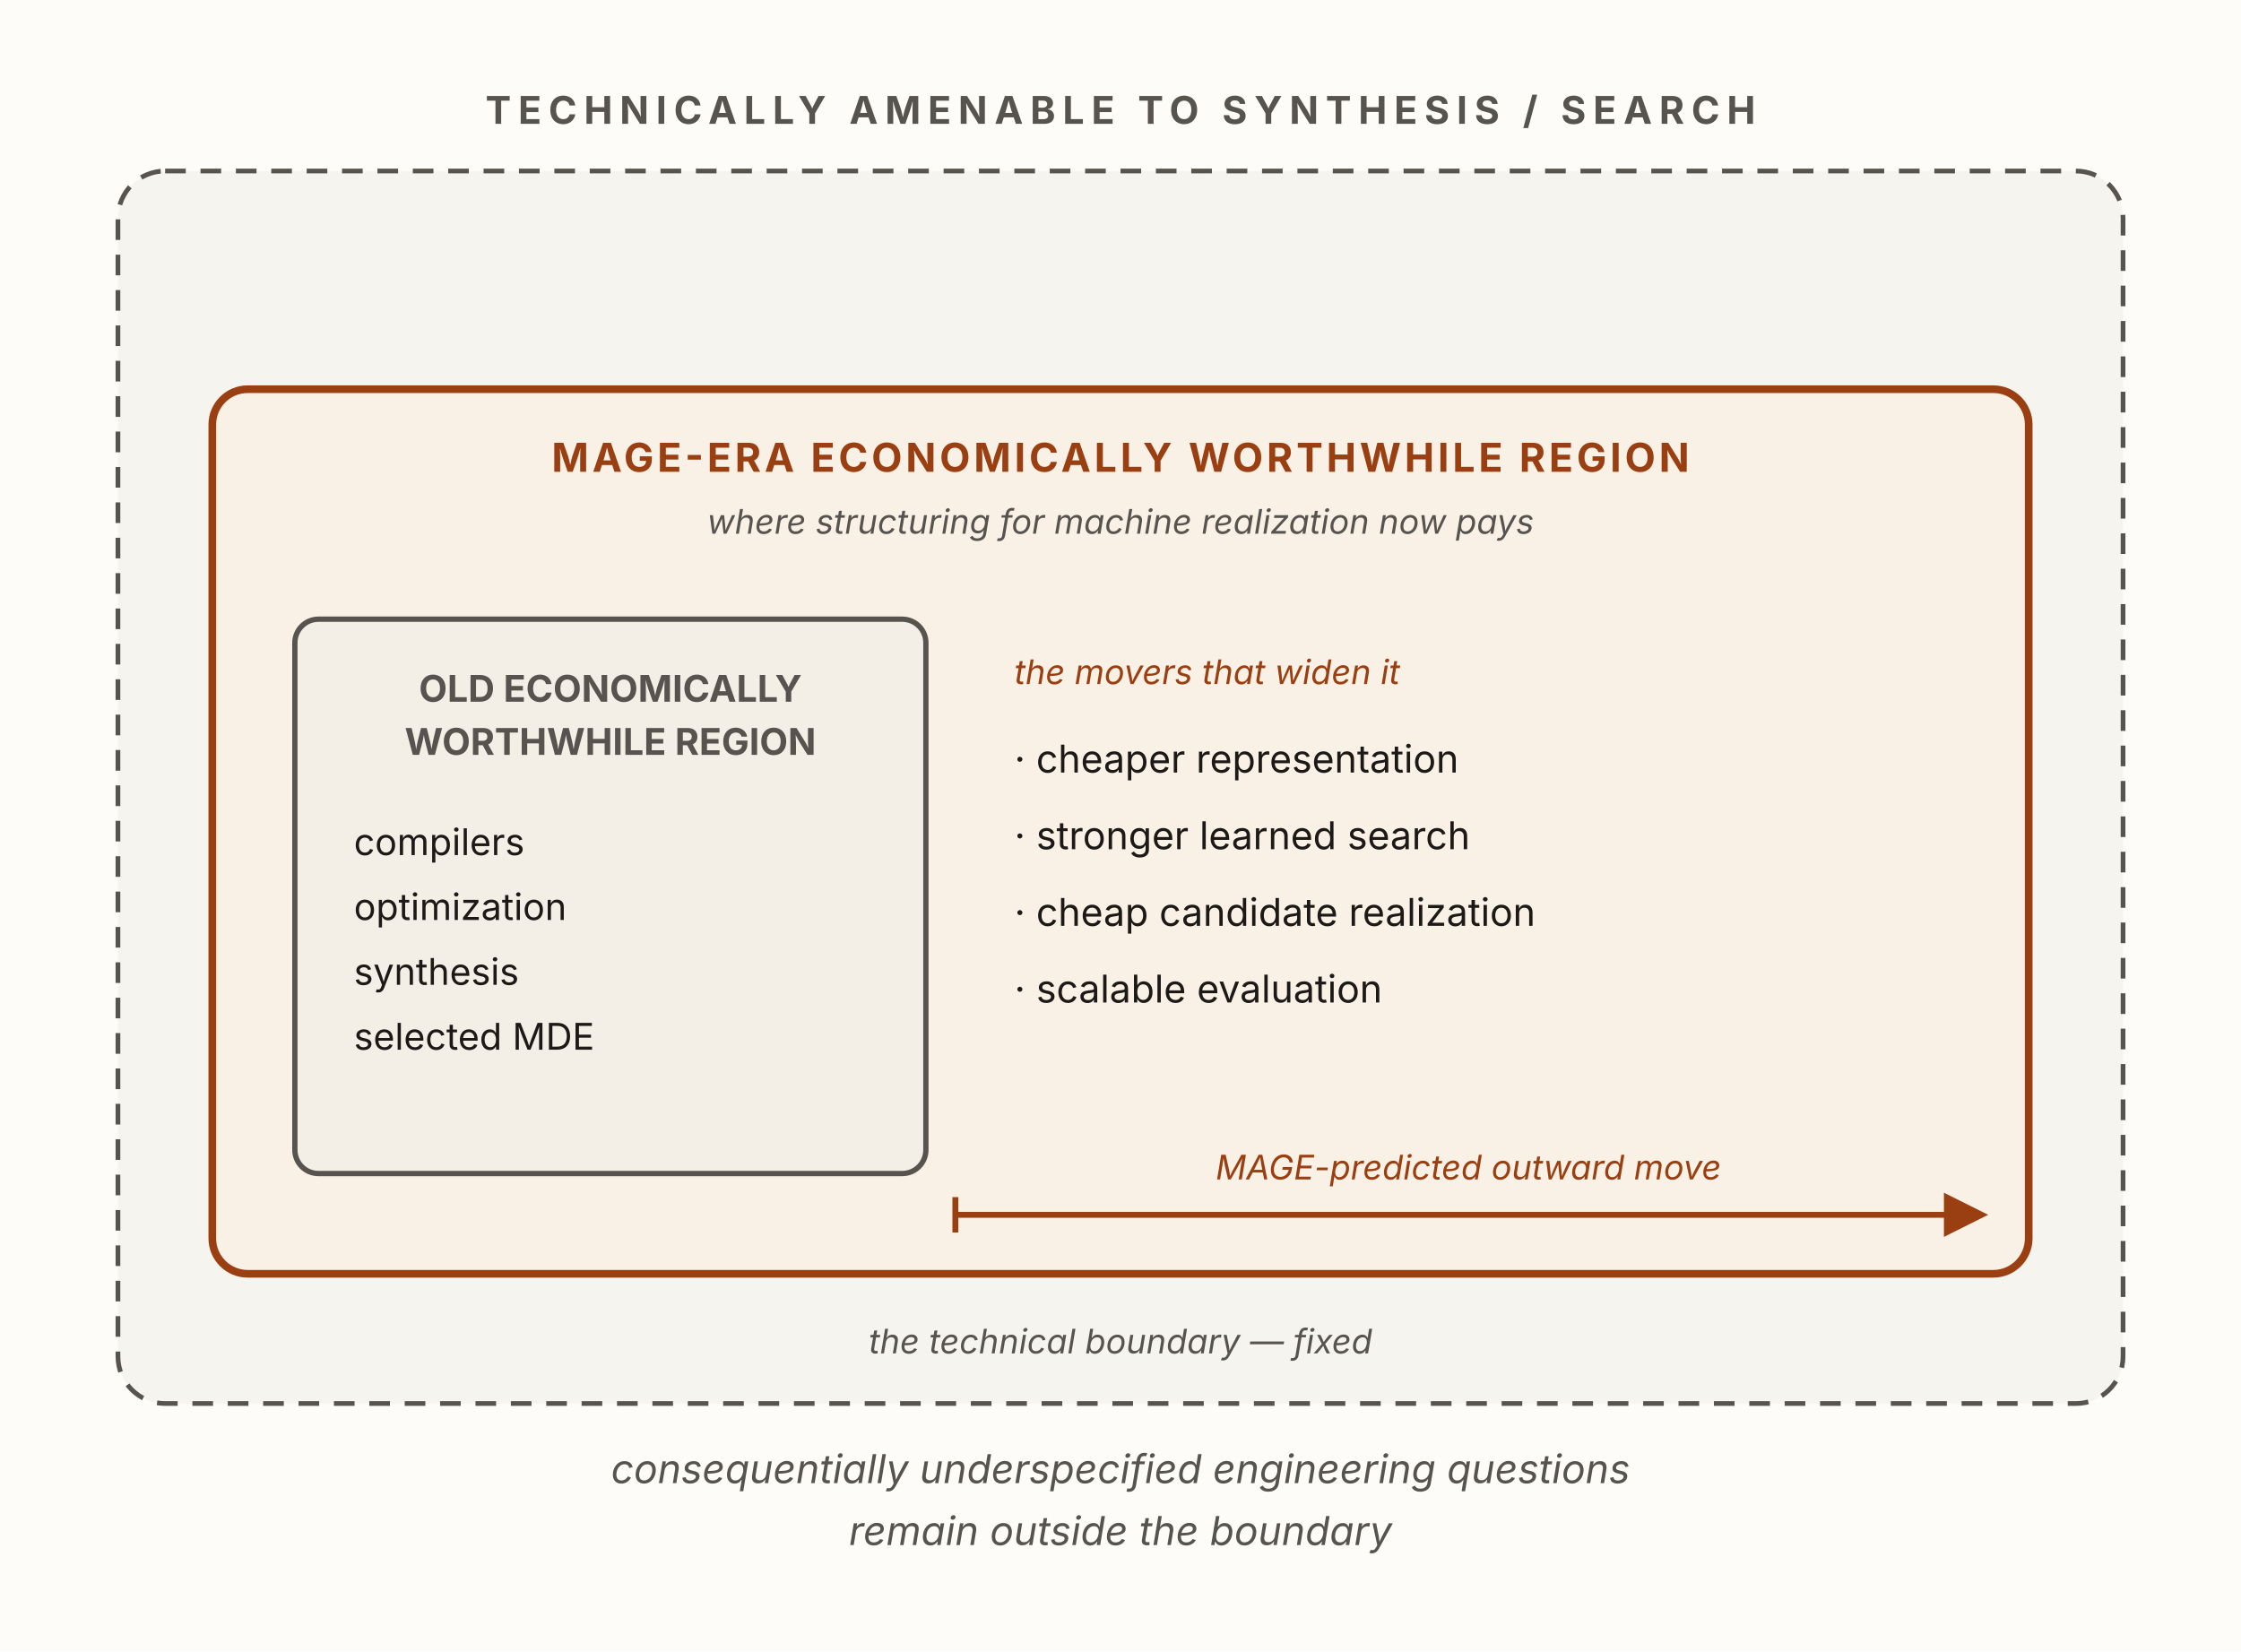
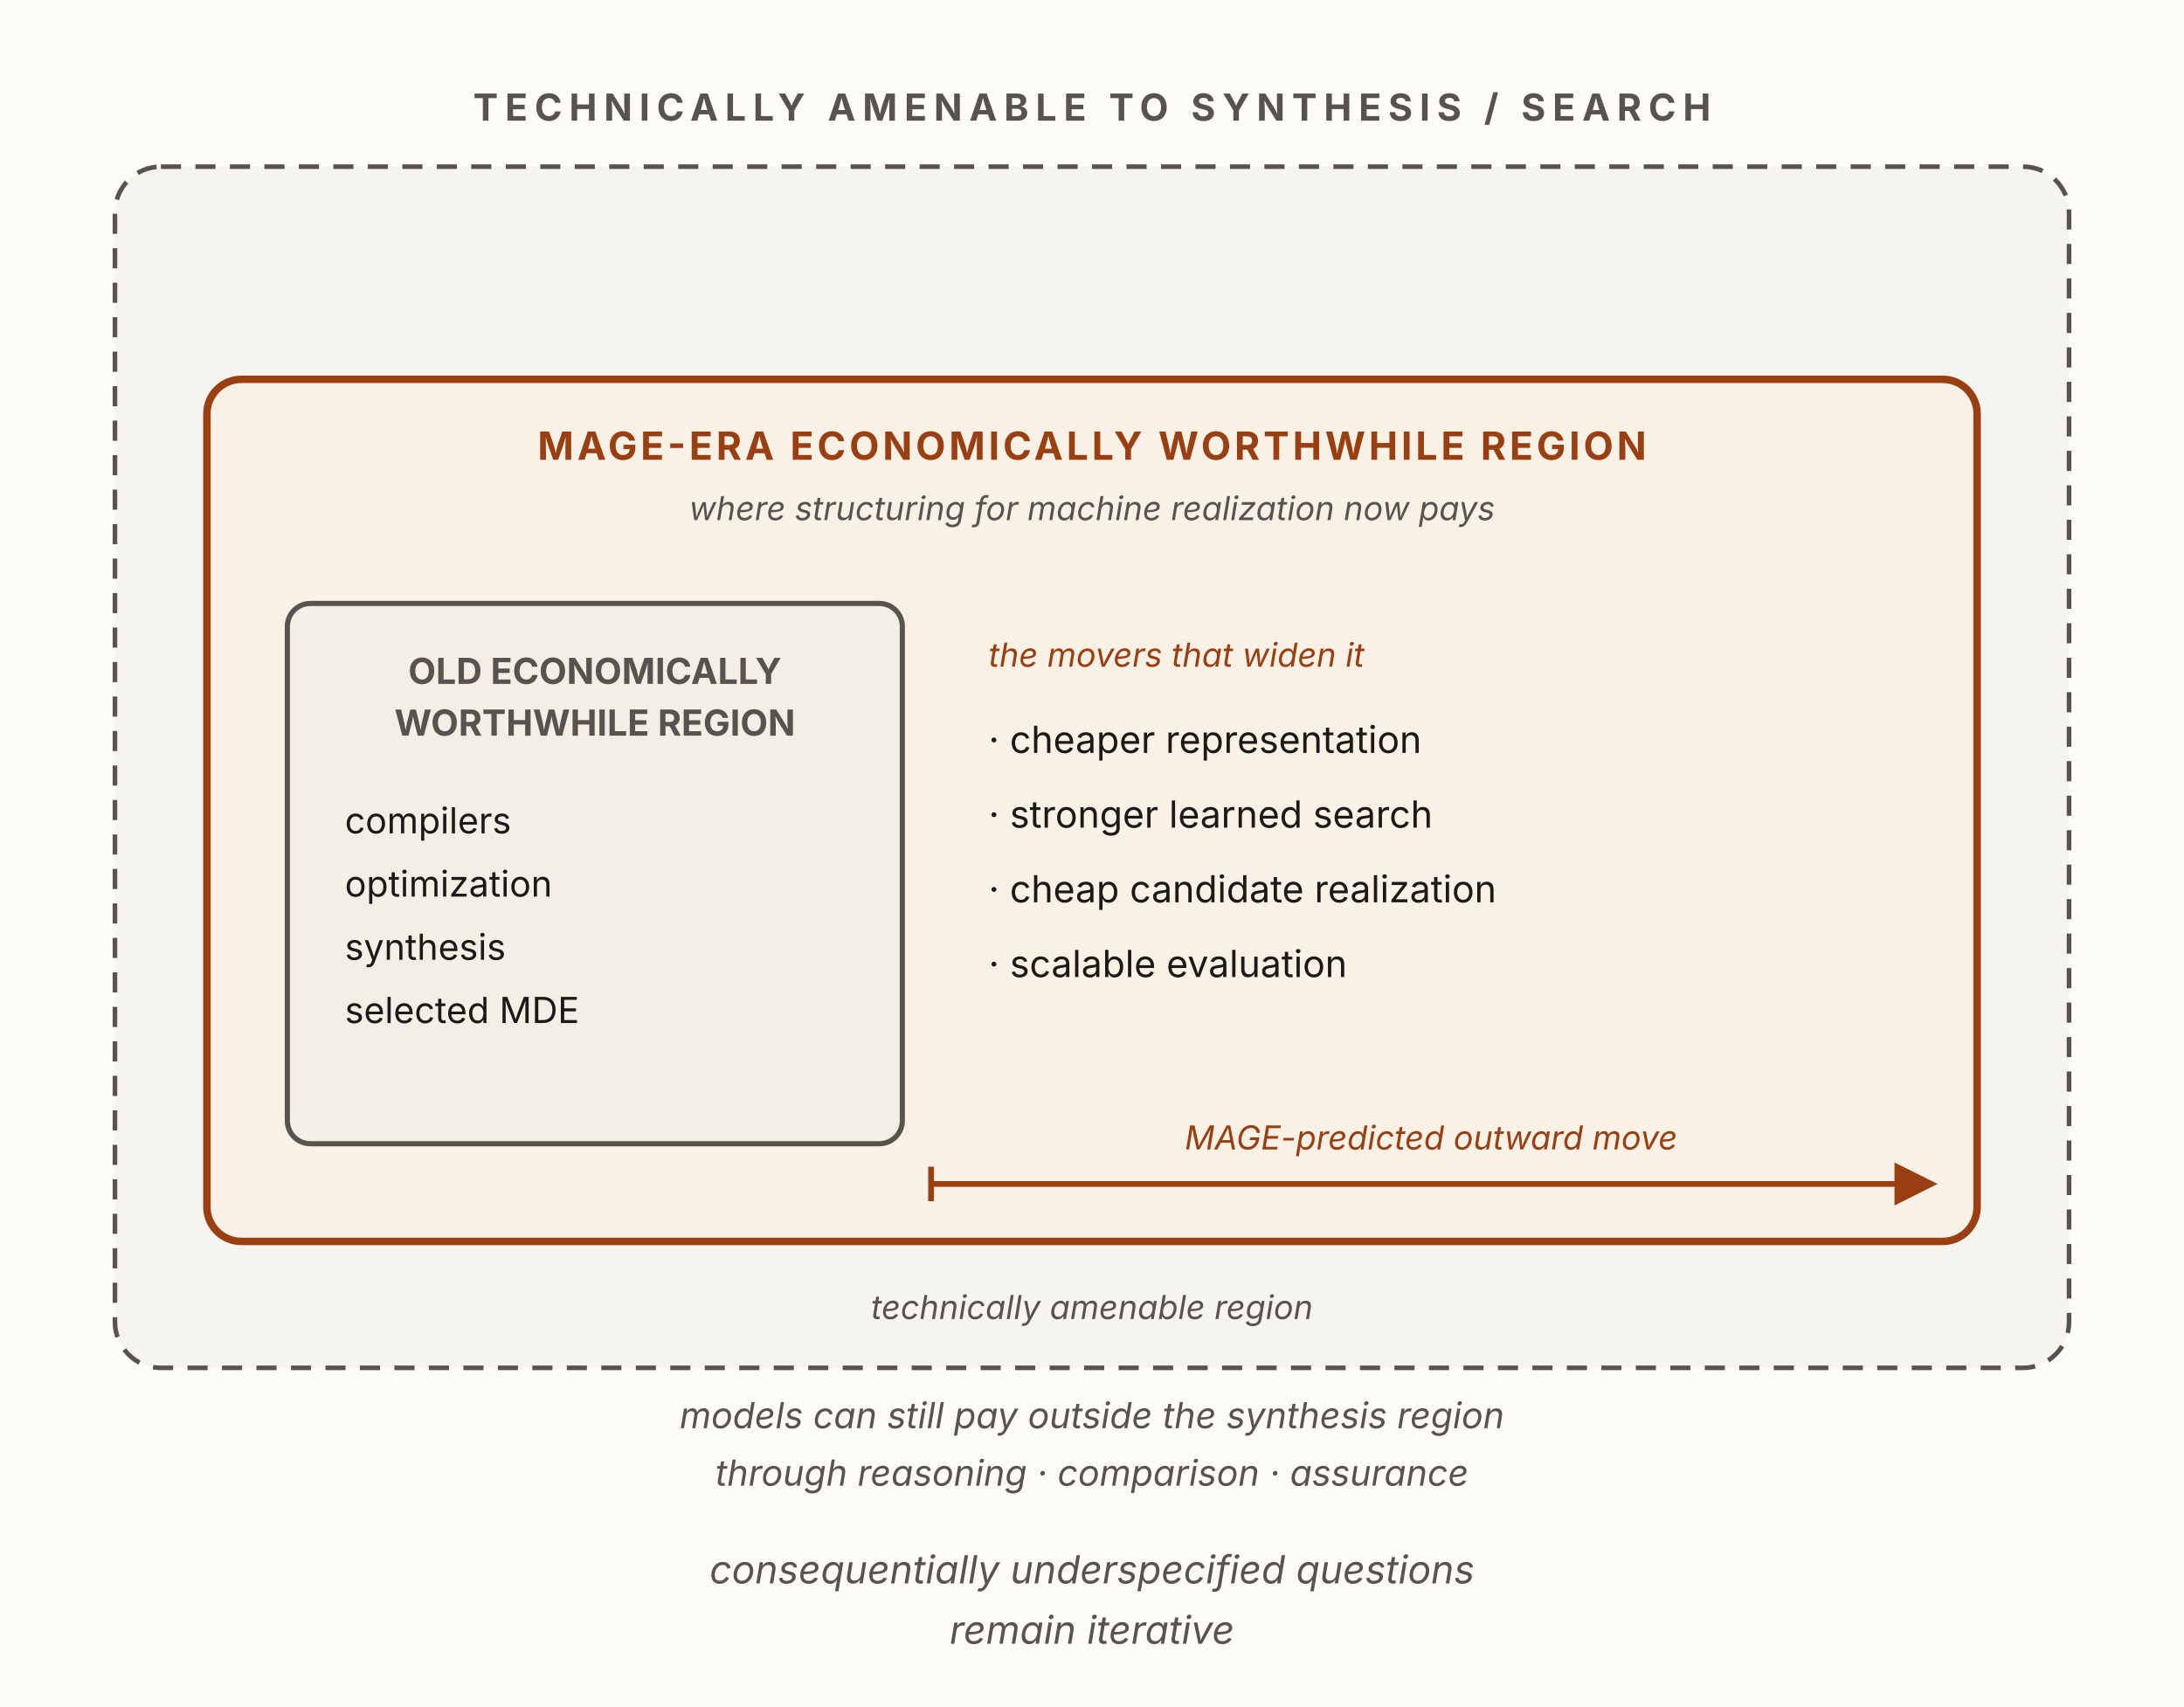
- <svg xmlns="http://www.w3.org/2000/svg" viewBox="0 0 760 560" width="760" height="560" role="img" aria-labelledby="esfTitle esfDesc" font-family="'Source Sans 3', -apple-system, 'Segoe UI', sans-serif">
+ <svg xmlns="http://www.w3.org/2000/svg" viewBox="0 0 760 594" width="760" height="594" role="img" aria-labelledby="esfTitle esfDesc" font-family="'Source Sans 3', -apple-system, 'Segoe UI', sans-serif">
  <defs>
    <marker id="esf-ah-rust" viewBox="0 0 10 10" refX="8.5" refY="5" markerWidth="7.5" markerHeight="7.5" orient="auto">
      <path d="M0,0 L10,5 L0,10 z" fill="#9a3f12" />
    </marker>
  </defs>
-   <rect x="0" y="0" width="760" height="560" fill="#fdfcf9" />
+   <rect x="0" y="0" width="760" height="594" fill="#fdfcf9" />
  <text x="380" y="42" text-anchor="middle" font-size="13" font-weight="700" letter-spacing="2.4" fill="#57534e">TECHNICALLY AMENABLE TO SYNTHESIS / SEARCH</text>
  <rect x="40" y="58" width="680" height="418" rx="16" fill="#f6f4ef" stroke="#57534e" stroke-width="1.6" stroke-dasharray="7 5" />
-   <text x="380" y="459" text-anchor="middle" font-size="11.5" font-style="italic" fill="#57534e">the technical boundary — fixed</text>
+   <text x="380" y="459" text-anchor="middle" font-size="11.5" font-style="italic" fill="#57534e">technically amenable region</text>
  <rect x="72" y="132" width="616" height="300" rx="12" fill="#faf1e6" stroke="#9a3f12" stroke-width="2.6" />
  <text x="380" y="160" text-anchor="middle" font-size="13.5" font-weight="700" letter-spacing="1.2" fill="#9a3f12">MAGE-ERA ECONOMICALLY WORTHWHILE REGION</text>
  <text x="380" y="181" text-anchor="middle" font-size="11.5" font-style="italic" fill="#57534e">where structuring for machine realization now pays</text>
  <text x="344" y="232" font-size="11.5" font-style="italic" fill="#9a3f12">the movers that widen it</text>
  <text x="344" y="262" font-size="13" fill="#1c1917">·  cheaper representation</text>
  <text x="344" y="288" font-size="13" fill="#1c1917">·  stronger learned search</text>
  <text x="344" y="314" font-size="13" fill="#1c1917">·  cheap candidate realization</text>
  <text x="344" y="340" font-size="13" fill="#1c1917">·  scalable evaluation</text>
  <rect x="100" y="210" width="214" height="188" rx="8" fill="#f3efe7" stroke="#57534e" stroke-width="1.8" />
  <text x="207" y="238" text-anchor="middle" font-size="12.5" font-weight="700" fill="#57534e">OLD ECONOMICALLY</text>
  <text x="207" y="256" text-anchor="middle" font-size="12.5" font-weight="700" fill="#57534e">WORTHWHILE REGION</text>
  <text x="120" y="290" font-size="12.5" fill="#1c1917">compilers</text>
  <text x="120" y="312" font-size="12.5" fill="#1c1917">optimization</text>
  <text x="120" y="334" font-size="12.5" fill="#1c1917">synthesis</text>
  <text x="120" y="356" font-size="12.5" fill="#1c1917">selected MDE</text>
  <text x="498" y="400" text-anchor="middle" font-size="11.5" font-style="italic" fill="#9a3f12">MAGE-predicted outward move</text>
  <line x1="324" y1="412" x2="672" y2="412" stroke="#9a3f12" stroke-width="2" marker-end="url(#esf-ah-rust)" />
  <line x1="324" y1="406" x2="324" y2="418" stroke="#9a3f12" stroke-width="2" />
-   <text x="380" y="503" text-anchor="middle" font-size="13.5" font-style="italic" fill="#57534e">consequentially underspecified engineering questions</text>
-   <text x="380" y="524" text-anchor="middle" font-size="13.5" font-style="italic" fill="#57534e">remain outside the boundary</text>
+   <text x="380" y="497" text-anchor="middle" font-size="12.5" font-style="italic" fill="#57534e">models can still pay outside the synthesis region</text>
+   <text x="380" y="517" text-anchor="middle" font-size="12.5" font-style="italic" fill="#57534e">through reasoning · comparison · assurance</text>
+   <text x="380" y="551" text-anchor="middle" font-size="13.5" font-style="italic" fill="#57534e">consequentially underspecified questions</text>
+   <text x="380" y="572" text-anchor="middle" font-size="13.5" font-style="italic" fill="#57534e">remain iterative</text>
</svg>
